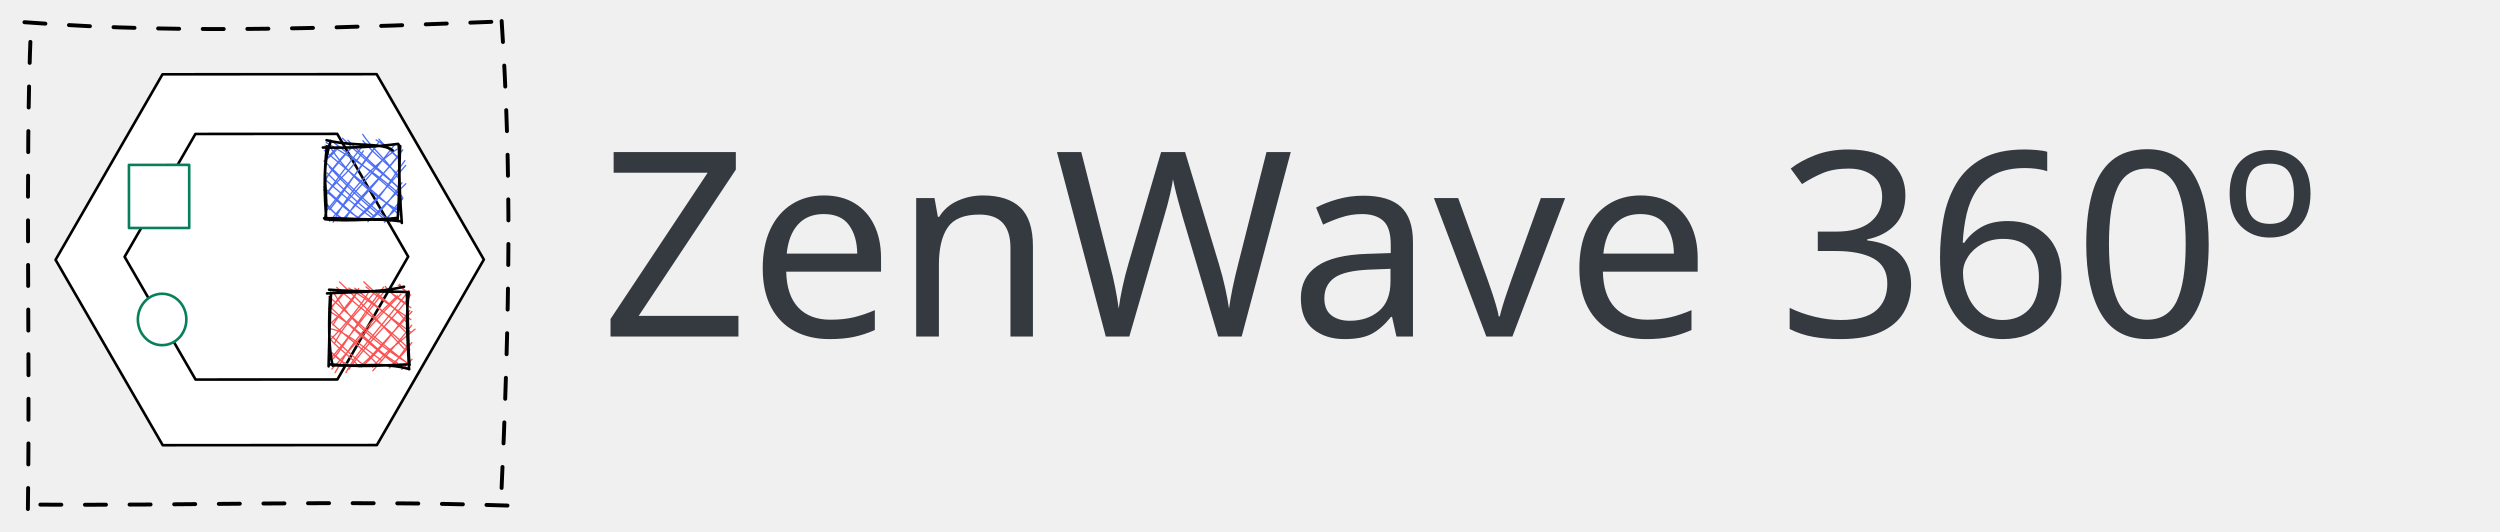
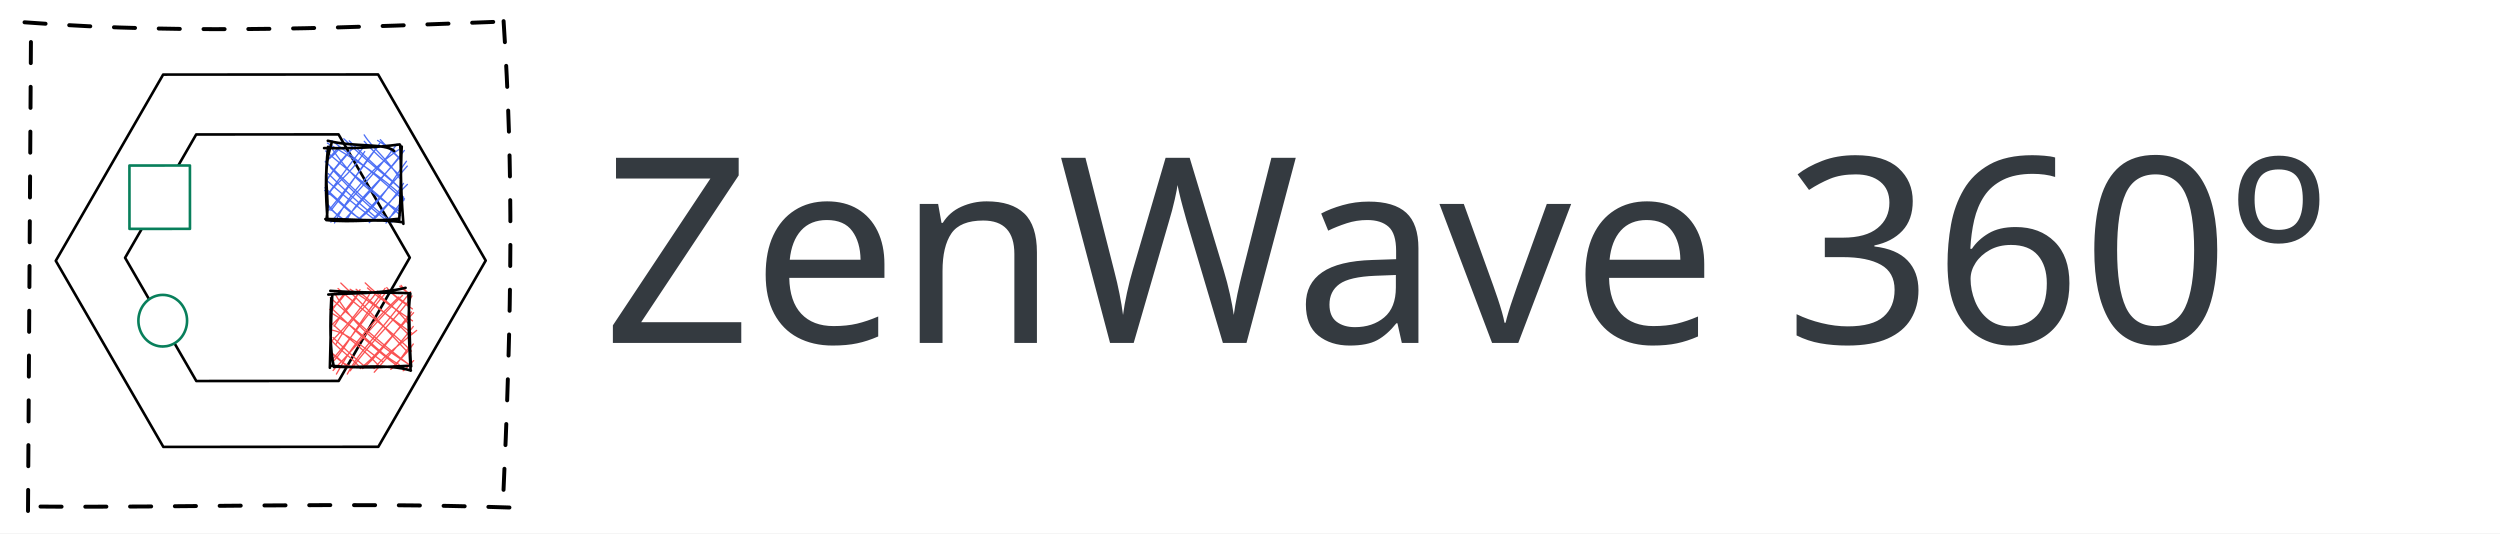
- <svg xmlns="http://www.w3.org/2000/svg" version="1.1" viewBox="0 0 952.553 202.44" width="952.553" height="202.44">
-   <defs>
-     <style>
-       @font-face {
-         font-family: "Virgil";
-         src: url("https://unpkg.com/@excalidraw/excalidraw@0.13.0-4d26993/dist/excalidraw-assets/Virgil.woff2");
-       }
-       @font-face {
-         font-family: "Cascadia";
-         src: url("https://unpkg.com/@excalidraw/excalidraw@0.13.0-4d26993/dist/excalidraw-assets/Cascadia.woff2");
-       }
-     </style>
+ <svg xmlns="http://www.w3.org/2000/svg" xmlns:xlink="http://www.w3.org/1999/xlink" width="948.887" height="202.44">
+   <style>.B{fill:none}.C{stroke-linecap:round}.D{stroke:#000}</style>      eyJ2ZXJzaW9uIjoiMSIsImVuY29kaW5nIjoiYnN0cmluZyIsImNvbXByZXNzZWQiOnRydWUsImVuY29kZWQiOiJ4nO1a2U5cdTAwMWLLXHUwMDE2fecrkM9r3Kl5iHR15TFcZmaIZ7g6Qo1dtlx1MDAxYrfdprtshig/dlx1MDAxZe+X3d2GuNtcdTAwMDOYXHUwMDA0olxcpFx1MDAxOFx06No17K6916q1XHUwMDBivu7s7mbs3cRkPu1mzG3H9b1u6N5kPsTtM1x1MDAxM0ZeMFx1MDAwNlx1MDAxM5k/R8E07Mx7XHUwMDBlrJ1Enz5+XHUwMDFjueHQ2Invdowz86Kp60d22vVcdTAwMDKnXHUwMDEzjD561oyif8ffj92R+dckXHUwMDE4dW3oJItkTdezQfiwlvHNyIxtXHUwMDA0s/9cdTAwMDeed3e/zr+nvFx1MDAwYk3HuuO+b+ZcdTAwMDPmpsRBjLVabT5cdTAwMGXGc2+xkFJqiTVb9PCiXCIsaE1cdTAwMTfMPXDaJJa4KXNuvC9cdTAwMTaFXHKK2rNcXPmEtyudkkrW7Xm+X7N3/tyvKIDXSWyRXHKDoWl5XTuI115pX4zqutHApIaFwbQ/XHUwMDE4myhaXHUwMDFhXHUwMDE0TNyOZ+/iNoRcdTAwMTatXHUwMDBmu/BpN2m5hSfBhYNcYpNcdTAwMDQhwlx1MDAxMed0YY3HXHUwMDEzilx1MDAxY8ZcdTAwMTDHXHUwMDA0c05cdTAwMDTibMWzQuBDLMCzv9D8k7h26XaGffBv3F30saE7jiZuXGJcdTAwMTFL+t18f2dF4qWQXHUwMDE0RFx1MDAxMVgqcWRgvP7APtslMvOgYM0xXHUwMDE1mlx1MDAxMLmwxC5M9rtJhsxbS9mKXy3V6kH9uHing1x1MDAxY29eN69cdTAwMTY+xV5cdTAwMTXqx0F0cNaQ2epV/8qaKto7THfoXza849pF+6Dolfs9Wy2f7+3X0lx1MDAxZNSgzPnBXqE5yFx1MDAwNzdReXCKXHUwMDFi+Wbm0f73aoBcdTAwMDduOHmMYyaKXHUwMDFmUlx1MDAxYlx1MDAxOe9haTXR08meSsHhsULVWz446Vx1MDAxNdulc7dWuszW0n6nkOGGYXCTWVi+fXhuXvfwrDCi3e7+wcRcdTAwMTbM3alqtjrmZfOuvfJ00nVcdTAwMWZAXHUwMDA0XHUwMDE4Q4RCbilK9cLue+MhXHUwMDE4x1PfT9qCzjDB3U7K4TXEw/CNYKdI6qfArrTklHGOXoz1ZnBYXHUwMDFjXHUwMDBlWF32XHUwMDA2N+Ww4Z6JsVx1MDAxYb0p1ldGpaGOXlxidezweIOVklx1MDAxMiOtOFNL2JdMOVJxKagmQlx1MDAxMrqKfelIzVx1MDAxNUeUMVxu1CBeg/2/er3eXHUwMDA20DPsUKwpwkpcdIGIZFx1MDAxYlAvqINcdTAwMTVmlFx1MDAxMKUxXHUwMDEzhKzBXsCXkprhLbCvqVYhn9/L1Sen9dNDW709t1fd91x1MDAwMvu3XHUwMDA0UNLsRrZcdTAwMTCMRp6FXHRPXHUwMDAzb2xXXHUwMDA3RtZccm0uxvTAuN1Vq1x1MDAxOXeftE3i6ZYjkPy2myTx/GHx+99cdTAwMWY29pbIXHUwMDExXFxcdTAwMGKONKOQLsnbxlx1MDAxZobiTKVcXCFcdElcIjhnr5pcdTAwMGVcdTAwMTPiUCWQZFx1MDAwNFx1MDAwYsW1otumW3qX9YTdNjy76o54nTvPz/fju/VUqHbSP3+Yj0lcbq+r4otzjplcIil5to2Q8Umfl6OeT6qV/nWB52/dz27l3Vx1MDAxMbJ0OFFcdTAwMTiEJ+JcdTAwMWGrXHUwMDA00nNCXHUwMDE2zIlTXG64jlx1MDAxMlxiXHUwMDFi/lx1MDAwNYSsKXjIXHTCWCClsEg8SPhcdTAwMTgpXHUwMDA3XHUwMDE0IVx1MDAxY6eca0RcdTAwMDVNxNZ3PiaEYMqZ2CbDLrrigJ1no/r5udhH532WrbAvaTb9Q9jvlrCZXHUwMDAwbSFcdTAwMDVCwDMg2jVNjybSQVx1MDAxOES8ULHy0kBTr5pOYVx1MDAwN1HFXHUwMDE0XHUwMDEyIP6lpFtcdHeZr9dcdTAwMTJ6K7+ueCNcdTAwMTPd8lPubJnvx3frVYT9bMlMWbL1a6yNoYTUlMiXy+ioqVx1MDAwZk6PKqjWq0yZ3S9cctzm3f07Y22hmVx1MDAwM1xulDKlIeZytYRW1IGgKlxmXHUwMDE2XHJcdTAwMDF8poJWsscvf4K0XHRzXHUwMDEwXHUwMDAzXHUwMDA3QHJgjOBIT/xbsDZoXGItkFx1MDAwNitcdTAwMTdEc+DnNdaWXHUwMDEySFx04vuHtOemX1xcplx1MDAxYd/3JtFmjElJnsSYXHUwMDEwcPiDNHi5MlLG9NvhdddcdTAwMTabuj9mpc6ZRM13hzHpaPhgzVx1MDAxMJVoXHUwMDE5YpRCclx1MDAxM8a4VGDkbNXPN4BcdTAwMTjWXHUwMDBlV1xmcaB0wYmWalOhqlx1MDAxY1x1MDAwNkdcYriooZpcdTAwMTaEr1x0I4kwY4pcdTAwMTP6XHUwMDA3YnPTL4bYs1x1MDAwN1lMmE+CjEHdhlx1MDAxOaEvP8iO662LfXR/v+eWi62j/OFcZofZ3Fx1MDAxMyDrhEFcdTAwMTRlXHUwMDA3ru1cZt5cdTAwMTJqP3dcdTAwMDFcZnhztNRcZiouwrVcXEVcdTAwMTZ2hJBcdTAwMTgyXlx1MDAxMlx1MDAwNvrjdVx1MDAxNYdcdTAwMGJLkFxy55d2iFx1MDAwNFxcwOlcdTAwMDWFXHUwMDAznEJcdTAwMWKOL4A/XHUwMDA3clx1MDAwMJFEJGA9hb9HbIF7II4k3lZzfMHateOhPS/O6iaHKjlj293/XHUwMDEzZCzWWLqBXb5YTSu775e+udbR9aRcdTAwMTjObu6HPLiq4lx1MDAwM1s+3X6zu3VeIcpevVZtXHUwMDFjyqNrtywmXHUwMDE3n0vNgzeYN99o+Vx1MDAwN/e2dVVm41x1MDAwYmKm/durnv9cdTAwMWJvjJ9cdTAwMTe8ivMneVx1MDAwMmpxLVx1MDAxOCPixTwhTGO8dyZvNeZcIn+dL1Tbh9Obd8FcdTAwMTNCO4C/+fmqpNZiiSiI5I5cdTAwMTRMo7hcdTAwMDdAmL+KKFhHmFx1MDAxZd9AXHUwMDE00pGMXCItNPCVWrqxTphcIi7moOZcdTAwMDJ/NdWSrd9cdTAwMTYjRTGKyW5cdTAwMGJTXFxVhqV+MSohXFxos2x+Wp3ORu00XHUwMDExXHUwMDE4VZ18QVxy2Tq0ZYouj1x1MDAxYWG2337fVGL6TS5cdTAwMGaykVx1MDAxYXzuXHUwMDFjhMKGhXaRvlx1MDAwMeSngVx1MDAxONxXLoeHleJcdLpcdTAwMWVJgu117lxy5kWHs/axPjtu3Vx1MDAwNo1Gwbvs4avZxW+kXHUwMDEya27tRlx1MDAxNmFPi1xyPb8nli//O/N43Do7mXZr+7fHR7NcdTAwMWO790re3VNaY+B2XHUwMDA209D8fv5QkjlcdTAwMWFjSui8XHUwMDEyTp3TXHUwMDBmd5tcdTAwMTRqaCaEXHUwMDEywKmSPy3hYSdd9oq/M0N5sUG6XHUwMDEzvkZcdTAwMTMgRUDrY7pZrP8yXHUwMDA1LFx1MDAxNLz+XHUwMDBmpGNcdTAwMTL2YGxr3n2881x1MDAxYSpcdTAwMTEqYqZGXG6kXHUwMDFiY0udyu7I8++WXHUwMDAyOU/b+X8wjFvuzOxSgf77T3qPIzO/xo/DuDQo53v9OL8zvuktJ771Oq6/MNsgtVx1MDAxZlx1MDAxZHDChenC/bUryCD0+t7Y9etcdTAwMWJcdTAwMWR6gN7OI54z7mRSs7B90PFcdTAwMDGIXHUwMDEwIa/7uFx1MDAwN8m0mZlnbvKbK7242Nt5hHNcZlx1MDAxY1x1MDAxM8fn67edb/9cdTAwMDPm90peIn0=   <defs>
+     <style>@font-face{font-family:"Virgil";src:url("https://unpkg.com/@excalidraw/excalidraw@0.13.0-4d26993/dist/excalidraw-assets/Virgil.woff2")} @font-face{font-family:"Cascadia";src:url("https://unpkg.com/@excalidraw/excalidraw@0.13.0-4d26993/dist/excalidraw-assets/Cascadia.woff2")}</style>
+     <path id="A" d="M19.58 9.24c0 .53-.05 1.08-.14 1.6-.1.53-.25 1.05-.45 1.56a8.6 8.6 0 0 1-.72 1.46c-.28.46-.61.91-.98 1.32a9.17 9.17 0 0 1-1.2 1.13c-.44.35-.91.66-1.4.93s-1.02.5-1.55.68-1.09.32-1.65.42a10.73 10.73 0 0 1-1.7.14 10.83 10.83 0 0 1-1.7-.14c-.56-.1-1.11-.24-1.65-.42a9.61 9.61 0 0 1-1.54-.68 9.45 9.45 0 0 1-1.4-.93c-.44-.34-.84-.72-1.21-1.13a10.49 10.49 0 0 1-.98-1.32c-.28-.47-.53-.96-.72-1.46a9.53 9.53 0 0 1-.44-1.56C.05 10.32 0 9.77 0 9.24a8.69 8.69 0 0 1 .15-1.61 9.42 9.42 0 0 1 .44-1.55c.19-.5.44-1 .72-1.46a10.49 10.49 0 0 1 .98-1.32c.37-.41.77-.8 1.21-1.14a9.39 9.39 0 0 1 1.4-.92A9.61 9.61 0 0 1 6.44.56C6.98.37 7.53.23 8.09.14A10.83 10.83 0 0 1 9.79 0a10.73 10.73 0 0 1 1.7.14c.56.09 1.12.23 1.65.42.53.18 1.06.41 1.55.68.49.26.96.58 1.4.92.43.34.84.73 1.2 1.14.37.41.7.86.98 1.32.29.46.53.96.72 1.46.2.5.35 1.03.45 1.55.09.53.12 1.34.14 1.61.03.27.03-.27 0 0" />
  </defs>
-   <g stroke-linecap="round" transform="translate(10 10) rotate(0 91.22004 91.22004)">
-     <path d="M-0.69 -1.54 C63.97 3.41, 127.12 0.18, 183.01 -1.9 M181.14 -1.98 C184.86 54.44, 184.42 105.68, 180.76 184.19 M183.36 182.63 C120.84 180.48, 59.56 182.83, 0.3 182.23 M0.63 183.95 C1.5 118.51, -0.45 54, 1.77 0.65" stroke="#000000" stroke-width="1.5" fill="none" stroke-dasharray="8 9" />
-   </g>
-   <g stroke-linecap="round">
-     <g transform="translate(102.761 17.35534) rotate(89.96806 0 81.59072)" fill-rule="evenodd">
-       <path d="M0 0 L70.66 40.8 L70.66 122.39 L0 163.18 L-70.66 122.39 L-70.66 40.8 L0 0" stroke="none" stroke-width="0" fill="#fff" fill-rule="evenodd" />
-       <path d="M0 0 C22.17 12.8, 44.35 25.6, 70.66 40.8 M0 0 C22.91 13.23, 45.82 26.45, 70.66 40.8 M70.66 40.8 C70.66 73.08, 70.66 105.36, 70.66 122.39 M70.66 40.8 C70.66 65.6, 70.66 90.41, 70.66 122.39 M70.66 122.39 C48.1 135.41, 25.53 148.44, 0 163.18 M70.66 122.39 C52.14 133.08, 33.62 143.77, 0 163.18 M0 163.18 C-27.69 147.19, -55.39 131.2, -70.66 122.39 M0 163.18 C-18.8 152.32, -37.61 141.47, -70.66 122.39 M-70.66 122.39 C-70.66 101.88, -70.66 81.37, -70.66 40.8 M-70.66 122.39 C-70.66 93.45, -70.66 64.51, -70.66 40.8 M-70.66 40.8 C-46.78 27.01, -22.9 13.22, 0 0 M-70.66 40.8 C-48.39 27.94, -26.11 15.08, 0 0 M0 0 C0 0, 0 0, 0 0 M0 0 C0 0, 0 0, 0 0" stroke="#000000" stroke-width="1" fill="none" />
+   <path fill="#fff" d="M0 0h948.887v202.44H0z" />
+   <path d="M9.31 8.46c64.66 4.95 127.81 1.72 183.7-.36m-1.87-.08c3.72 56.42 3.28 107.66-.38 186.17m2.6-1.56c-62.52-2.15-123.8.2-183.06-.4m.33 1.72l1.14-183.3" stroke-width="1.5" stroke-dasharray="8 9" class="B C D" />
+   <g fill-rule="evenodd">
+     <g transform="matrix(.000557 1 -1 .000557 184.3517 98.90057)">
+       <path d="M0 0l70.66 40.8v81.59L0 163.18l-70.66-40.79V40.8L0 0" fill="#fff" />
+       <path d="M0 0l70.66 40.8M0 0l70.66 40.8m0 0v81.59m0-81.59v81.59m0 0L0 163.18m70.66-40.79L0 163.18m0 0l-70.66-40.79M0 163.18l-70.66-40.79m0 0V40.8m0 81.59V40.8m0 0L0 0m-70.66 40.8L0 0m0 0" class="B C D" />
+     </g>
+     <g transform="matrix(.000557 1 -1 .000557 155.5291 97.78399)">
+       <path d="M0 0l46.79 27.01v54.03L0 108.05-46.79 81.04V27.01L0 0" fill="#fff" />
+       <path d="M0 0l46.79 27.01M0 0l46.79 27.01m0 0v54.03m0-54.03v54.03m0 0L0 108.05m46.79-27.01L0 108.05m0 0l-46.79-27.01M0 108.05l-46.79-27.01m0 0V27.01m0 54.03V27.01m0 0L0 0m-46.79 27.01L0 0m0 0" class="B C D" />
    </g>
  </g>
-   <g stroke-linecap="round">
-     <g transform="translate(101.5035 43.78845) rotate(89.96806 5.684341886080802e-14 54.02565)" fill-rule="evenodd">
-       <path d="M0 0 L46.79 27.01 L46.79 81.04 L0 108.05 L-46.79 81.04 L-46.79 27.01 L0 0" stroke="none" stroke-width="0" fill="#fff" fill-rule="evenodd" />
-       <path d="M0 0 C10.13 5.85, 20.26 11.7, 46.79 27.01 M0 0 C14.81 8.55, 29.61 17.1, 46.79 27.01 M46.79 27.01 C46.79 42.9, 46.79 58.78, 46.79 81.04 M46.79 27.01 C46.79 44.23, 46.79 61.45, 46.79 81.04 M46.79 81.04 C28.91 91.36, 11.03 101.68, 0 108.05 M46.79 81.04 C31.06 90.12, 15.34 99.2, 0 108.05 M0 108.05 C-18.53 97.35, -37.06 86.65, -46.79 81.04 M0 108.05 C-9.7 102.45, -19.41 96.85, -46.79 81.04 M-46.79 81.04 C-46.79 67.54, -46.79 54.04, -46.79 27.01 M-46.79 81.04 C-46.79 65.04, -46.79 49.05, -46.79 27.01 M-46.79 27.01 C-31.13 17.98, -15.48 8.94, 0 0 M-46.79 27.01 C-29.85 17.24, -12.92 7.46, 0 0 M0 0 C0 0, 0 0, 0 0 M0 0 C0 0, 0 0, 0 0" stroke="#000000" stroke-width="1" fill="none" />
-     </g>
+   <g transform="matrix(.000557 1 -1 .000557 72.08619 62.81754)">
+     <path d="M0 0h24.04v22.96H0" fill="#fff" />
+     <path d="M0 0h24.04M0 0h24.04m0 0v22.96m0-22.96v22.96m0 0H0m24.04 0H0m0 0V0m0 22.96V0" stroke="#087f5b" class="B C" />
  </g>
-   <g stroke-linecap="round" transform="translate(48.59163 63.3643) rotate(89.96806 12.02082 11.48045)">
-     <path d="M0 0 L24.04 0 L24.04 22.96 L0 22.96" stroke="none" stroke-width="0" fill="#fff" />
-     <path d="M0 0 C6.38 0, 12.76 0, 24.04 0 M0 0 C5.65 0, 11.3 0, 24.04 0 M24.04 0 C24.04 7.95, 24.04 15.89, 24.04 22.96 M24.04 0 C24.04 7.61, 24.04 15.22, 24.04 22.96 M24.04 22.96 C14.85 22.96, 5.65 22.96, 0 22.96 M24.04 22.96 C15.38 22.96, 6.72 22.96, 0 22.96 M0 22.96 C0 16.38, 0 9.81, 0 0 M0 22.96 C0 16.31, 0 9.66, 0 0" stroke="#087f5b" stroke-width="1" fill="none" />
+   <g transform="matrix(.000557 1 -1 .000557 70.99952 111.9245)">
+     <use xlink:href="#A" fill="#fff" />
+     <use xlink:href="#A" stroke="#087f5b" class="B C" />
  </g>
-   <g stroke-linecap="round" transform="translate(51.9752 112.4839) rotate(89.96806 9.792025 9.23776)">
-     <path d="M19.58 9.24 C19.58 9.77, 19.53 10.32, 19.44 10.84 C19.34 11.37, 19.19 11.89, 18.99 12.4 C18.8 12.9, 18.56 13.39, 18.27 13.86 C17.99 14.32, 17.66 14.77, 17.29 15.18 C16.93 15.59, 16.52 15.97, 16.09 16.31 C15.65 16.66, 15.18 16.97, 14.69 17.24 C14.2 17.51, 13.67 17.74, 13.14 17.92 C12.61 18.1, 12.05 18.24, 11.49 18.34 C10.93 18.43, 10.36 18.48, 9.79 18.48 C9.23 18.48, 8.65 18.43, 8.09 18.34 C7.53 18.24, 6.98 18.1, 6.44 17.92 C5.91 17.74, 5.39 17.51, 4.9 17.24 C4.41 16.97, 3.93 16.66, 3.5 16.31 C3.06 15.97, 2.66 15.59, 2.29 15.18 C1.93 14.77, 1.6 14.32, 1.31 13.86 C1.03 13.39, 0.78 12.9, 0.59 12.4 C0.4 11.89, 0.25 11.37, 0.15 10.84 C0.05 10.32, 0 9.77, 0 9.24 C0 8.7, 0.05 8.16, 0.15 7.63 C0.25 7.11, 0.4 6.58, 0.59 6.08 C0.78 5.58, 1.03 5.08, 1.31 4.62 C1.6 4.16, 1.93 3.71, 2.29 3.3 C2.66 2.89, 3.06 2.5, 3.5 2.16 C3.93 1.82, 4.41 1.5, 4.9 1.24 C5.39 0.97, 5.91 0.74, 6.44 0.56 C6.98 0.37, 7.53 0.23, 8.09 0.14 C8.65 0.05, 9.23 0, 9.79 0 C10.36 0, 10.93 0.05, 11.49 0.14 C12.05 0.23, 12.61 0.37, 13.14 0.56 C13.67 0.74, 14.2 0.97, 14.69 1.24 C15.18 1.5, 15.65 1.82, 16.09 2.16 C16.52 2.5, 16.93 2.89, 17.29 3.3 C17.66 3.71, 17.99 4.16, 18.27 4.62 C18.56 5.08, 18.8 5.58, 18.99 6.08 C19.19 6.58, 19.34 7.11, 19.44 7.63 C19.53 8.16, 19.56 8.97, 19.58 9.24 C19.61 9.51, 19.61 8.97, 19.58 9.24" stroke="none" stroke-width="0" fill="#fff" />
-     <path d="M19.58 9.24 C19.58 9.77, 19.53 10.32, 19.44 10.84 C19.34 11.37, 19.19 11.89, 18.99 12.4 C18.8 12.9, 18.56 13.39, 18.27 13.86 C17.99 14.32, 17.66 14.77, 17.29 15.18 C16.93 15.59, 16.52 15.97, 16.09 16.31 C15.65 16.66, 15.18 16.97, 14.69 17.24 C14.2 17.51, 13.67 17.74, 13.14 17.92 C12.61 18.1, 12.05 18.24, 11.49 18.34 C10.93 18.43, 10.36 18.48, 9.79 18.48 C9.23 18.48, 8.65 18.43, 8.09 18.34 C7.53 18.24, 6.98 18.1, 6.44 17.92 C5.91 17.74, 5.39 17.51, 4.9 17.24 C4.41 16.97, 3.93 16.66, 3.5 16.31 C3.06 15.97, 2.66 15.59, 2.29 15.18 C1.93 14.77, 1.6 14.32, 1.31 13.86 C1.03 13.39, 0.78 12.9, 0.59 12.4 C0.4 11.89, 0.25 11.37, 0.15 10.84 C0.05 10.32, 0 9.77, 0 9.24 C0 8.7, 0.05 8.16, 0.15 7.63 C0.25 7.11, 0.4 6.58, 0.59 6.08 C0.78 5.58, 1.03 5.08, 1.31 4.62 C1.6 4.16, 1.93 3.71, 2.29 3.3 C2.66 2.89, 3.06 2.5, 3.5 2.16 C3.93 1.82, 4.41 1.5, 4.9 1.24 C5.39 0.97, 5.91 0.74, 6.44 0.56 C6.98 0.37, 7.53 0.23, 8.09 0.14 C8.65 0.05, 9.23 0, 9.79 0 C10.36 0, 10.93 0.05, 11.49 0.14 C12.05 0.23, 12.61 0.37, 13.14 0.56 C13.67 0.74, 14.2 0.97, 14.69 1.24 C15.18 1.5, 15.65 1.82, 16.09 2.16 C16.52 2.5, 16.93 2.89, 17.29 3.3 C17.66 3.71, 17.99 4.16, 18.27 4.62 C18.56 5.08, 18.8 5.58, 18.99 6.08 C19.19 6.58, 19.34 7.11, 19.44 7.63 C19.53 8.16, 19.56 8.97, 19.58 9.24 C19.61 9.51, 19.61 8.97, 19.58 9.24" stroke="#087f5b" stroke-width="1" fill="none" />
+   <g class="B C">
+     <path d="M125.205 117.477c1.58-1.03 3.45-2.64 5.93-5.97m-5.11 6.23l4.71-6.48m-4.54 11.83c5.03-5.02 8.14-7.66 10.44-13.15m-9.79 13.89c3.34-5.46 7.42-10.05 9.32-12.62m-8.7 19.57c4.79-9.03 11.24-13.84 15.83-20.27m-17.73 19.3c7.18-7.2 12.87-14.62 15.07-18.86m-13.76 25.84c4.24-4.69 7.79-12.11 19.3-27.38m-19.63 26.59c6.72-7.65 12.92-16.55 20.61-25.83m-19.47 31.81c5.07-8.94 8.37-14.37 23.7-29.27m-24.96 27.91c9.77-10.23 18.16-20.61 26.33-28.5m-20.94 29.87c4.5-8.47 9.13-11.93 24.01-31.27m-22.89 30.02c8.4-11.98 19.24-21.54 23.46-28.41m-18.78 27.57c4.55-3.59 11-11.53 18.52-21.51m-19.11 21.16c4.45-3.18 8.23-8.23 19.95-20.86m-15.03 21.22c4.75-5.75 10.37-9.57 16.2-14.5m-16.1 15.87c4.44-5.19 9.44-10.37 14.82-17.36m-8.42 16.13c2.06-2.49 5.04-4.6 8.43-9.48m-8.56 9.64c2.61-1.91 4.16-4.84 7.53-9.26m-2.82 9.77c1.51-.78 1.43-1.81 3.67-3.55m-3.09 3.14c.85-.57 1.45-1.6 3.39-3.43m-24.1 2.11c-2.66-1.02-4-2.07-7.1-5.1m6 5.73c-1.33-1.9-2.15-2.63-5.99-5.76m11.02 6.04c-2.73-3.91-6.48-5.64-11.27-10.94m12.88 10.13c-3.15-2.64-5.45-4.63-12.06-11.01m18.89 9.2c-7.64-5.58-13.15-10.76-19.11-11.95m18.25 14.16c-6.43-7.14-13.5-12.01-17.67-16.06m24.75 14.94c-8.96-5-12.54-11.66-25.22-19.3m24.56 19.8c-5.67-4.13-11.27-8.78-24.46-21.4m29.33 21.16c-12.51-7.84-22.26-16.1-28.7-27.37m28.69 27.45c-11.62-8.65-22.04-18.21-30.33-25.74m28.85 20.13c-6.11-6.44-14.5-15.9-24.85-25.67m26.81 25.85c-6.79-6.96-15.3-12.78-27.86-23.77m28 16.95c-5.86-4.14-14.32-11.14-23.41-16.68m21.99 17.1c-2.97-3.2-7.84-7.49-19.72-17.08m19.58 12.8c-4.18-5.98-11.43-10.41-16.13-15.22m17.95 14.41c-5.71-3.96-11.36-7.55-17.09-12.48m16.12 7.33c-1.47-1.72-3.64-2.85-8.39-6.42m9.33 7.03c-3.19-2.16-7.52-5.12-9.73-8.1m8.64 2.75c-.68-1.16-1.59-1.35-3.2-3.59m3.5 3.75c-1-.79-1.86-1.66-4.01-3.41" stroke="#fa5252" stroke-width=".5" />
+     <path d="M124.615 111.797c8.25-.6 19.44-.13 29.32-2.55m-28.55 1.14c13.12.94 24.87.55 30.31.93m.04.21c-.97 7.7-.68 14.04.12 29.17m-.83-28.58c.54 10.16.41 21.1 1.03 26.97m-.11 1.55c-9.07-2.71-20.2-.88-28.78-1.46m27.67-.31c-8.95.36-16.7 1.06-29.02-.03m.97.51c-1.66-6.37-1.52-17.39-1.04-26.16m-.54 26.4c.26-7.86.25-15.27.91-27.69" class="D" />
  </g>
-   <g stroke-linecap="round" transform="translate(125.9547 111.2266) rotate(0 14.63743 13.97944)">
-     <path d="M0 0 C0 0, 0 0, 0 0 M0 0 C0 0, 0 0, 0 0 M-0.75 6.25 C0.83 5.22, 2.7 3.61, 5.18 0.28 M0.07 6.51 C1.53 4.32, 3.57 1.87, 4.78 0.03 M0.24 11.86 C5.27 6.84, 8.38 4.2, 10.68 -1.29 M0.89 12.6 C4.23 7.14, 8.31 2.55, 10.21 -0.02 M1.51 19.55 C6.3 10.52, 12.75 5.71, 17.34 -0.72 M-0.39 18.58 C6.79 11.38, 12.48 3.96, 14.68 -0.28 M0.92 25.56 C5.16 20.87, 8.71 13.45, 20.22 -1.82 M0.59 24.77 C7.31 17.12, 13.51 8.22, 21.2 -1.06 M1.73 30.75 C6.8 21.81, 10.1 16.38, 25.43 1.48 M0.47 29.39 C10.24 19.16, 18.63 8.78, 26.8 0.89 M5.86 30.76 C10.36 22.29, 14.99 18.83, 29.87 -0.51 M6.98 29.51 C15.38 17.53, 26.22 7.97, 30.44 1.1 M11.66 28.67 C16.21 25.08, 22.66 17.14, 30.18 7.16 M11.07 28.32 C15.52 25.14, 19.3 20.09, 31.02 7.46 M15.99 28.68 C20.74 22.93, 26.36 19.11, 32.19 14.18 M16.09 30.05 C20.53 24.86, 25.53 19.68, 30.91 12.69 M22.49 28.82 C24.55 26.33, 27.53 24.22, 30.92 19.34 M22.36 28.98 C24.97 27.07, 26.52 24.14, 29.89 19.72 M27.07 29.49 C28.58 28.71, 28.5 27.68, 30.74 25.94 M27.65 29.08 C28.5 28.51, 29.1 27.48, 31.04 25.65 M-0.26 27.73 C-0.26 27.73, -0.26 27.73, -0.26 27.73 M-0.26 27.73 C-0.26 27.73, -0.26 27.73, -0.26 27.73 M6.94 27.76 C4.28 26.74, 2.94 25.69, -0.16 22.66 M5.84 28.39 C4.51 26.49, 3.69 25.76, -0.15 22.63 M10.87 28.67 C8.14 24.76, 4.39 23.03, -0.4 17.73 M12.48 27.86 C9.33 25.22, 7.03 23.23, 0.42 16.85 M19.31 26.05 C11.67 20.47, 6.16 15.29, 0.2 14.1 M18.45 28.26 C12.02 21.12, 4.95 16.25, 0.78 12.2 M25.53 27.14 C16.57 22.14, 12.99 15.48, 0.31 7.84 M24.87 27.64 C19.2 23.51, 13.6 18.86, 0.41 6.24 M29.74 27.4 C17.23 19.56, 7.48 11.3, 1.04 0.03 M29.73 27.48 C18.11 18.83, 7.69 9.27, -0.6 1.74 M28.25 21.87 C22.14 15.43, 13.75 5.97, 3.4 -3.8 M30.21 22.05 C23.42 15.09, 14.91 9.27, 2.35 -1.72 M30.35 15.23 C24.49 11.09, 16.03 4.09, 6.94 -1.45 M28.93 15.65 C25.96 12.45, 21.09 8.16, 9.21 -1.43 M28.79 11.37 C24.61 5.39, 17.36 0.96, 12.66 -3.85 M30.61 10.56 C24.9 6.6, 19.25 3.01, 13.52 -1.92 M29.64 5.41 C28.17 3.69, 26 2.56, 21.25 -1.01 M30.58 6.02 C27.39 3.86, 23.06 0.9, 20.85 -2.08 M29.49 0.67 C28.81 -0.49, 27.9 -0.68, 26.29 -2.92 M29.79 0.83 C28.79 0.04, 27.93 -0.83, 25.78 -2.58" stroke="#fa5252" stroke-width="0.5" fill="none" />
-     <path d="M-1.34 0.57 C6.91 -0.03, 18.1 0.44, 27.98 -1.98 M-0.57 -0.84 C12.55 0.1, 24.3 -0.29, 29.74 0.09 M29.78 0.3 C28.81 8, 29.1 14.34, 29.9 29.47 M29.07 0.89 C29.61 11.05, 29.48 21.99, 30.1 27.86 M29.99 29.41 C20.92 26.7, 9.79 28.53, 1.21 27.95 M28.88 27.64 C19.93 28, 12.18 28.7, -0.14 27.61 M0.83 28.12 C-0.83 21.75, -0.69 10.73, -0.21 1.96 M-0.75 28.36 C-0.49 20.5, -0.5 13.09, 0.16 0.67" stroke="#000000" stroke-width="1" fill="none" />
+   <g class="B C">
+     <path d="M123.444 61.424c2.67-1.89 4.76-4.15 5.32-5.14m-5.06 5.23c1.32-1.4 2.37-2.91 4.81-5.65m-4.7 13.01c2.36-4.22 7.13-8.88 9.42-12.08m-8.68 10.63c3.3-4.78 7.48-9.81 9.95-11.38m-9.67 17.79c1.46-3.74 7.13-6.19 13.59-16.31m-14.56 16.9c4.22-5.4 8.22-11.41 15-19.65m-13.27 25.11c6.99-8.5 11.24-16.64 17.77-24.17m-18.56 24.11c7.74-9.39 14.24-18.04 19.32-25.43m-17.17 30.24c6.34-12.63 16.22-22.3 24.33-27.8m-25.7 27.45c8.19-9.67 16.22-17.76 25.11-29.6m-19.11 28.95c4-8.01 12.99-14.99 20.28-24.22m-21.52 24.45c4.09-4.73 10.63-11.06 23.12-26.75m-17.93 26.57c8.99-6.38 13.63-15.9 18.74-22.47m-19.09 22.84c7.65-7.29 13.45-14.25 19.4-21.02m-14.42 21.46c3.37-3.51 8.67-8.71 14.47-14.5m-13.09 13.72c3.53-3.47 7.06-7.05 11.61-14.1m-6.8 14.25c3-2.62 6.36-5.47 6.84-8.65m-6.69 9.46c1.96-2.26 2.97-4.96 7.03-9.21m-23.62 7.43c-1.01-.81-2.94-1.77-5.34-5.18m5.21 5.35c-1.85-1.36-4.02-3.56-5.87-5.23m11.93 4.81c-4.01-3.66-8.14-7.15-12.51-11.37m13.84 11.9c-5.69-2.78-9.15-7.9-13.91-10.88m19.21 10.06c-7.42-6.21-12.51-11.06-17.87-16.46m16.92 16.96c-6.64-4.93-12.45-9.82-17.95-14.76m23 15.48c-8.32-6.4-16.52-14.88-21.12-19.98m23.33 20.76c-8.63-6.5-14.89-13.09-25.22-23m27.97 18.72c-8.92-5.34-19.52-13.75-26.33-25.01m26.83 26.73c-10.02-9.56-20.79-17.71-28.43-24.49m29.6 17.55c-8.92-8.23-18.31-14.24-28.95-20.55m29.03 21.74c-8.73-8.04-18.57-16.1-27.33-22.69m26.31 18.76c-3.16-3.68-9.5-7.51-21.77-19.44m21.95 19.32c-6.39-6.1-11.57-10.21-19.87-18.54m19.06 14.18c-3.83-6.42-10.34-11.48-13.41-16.44m13.82 15.85c-3.83-4.28-8.59-7.45-13.8-13.43m14.16 7.16c-2.93-2.94-4.98-5-9.1-7.47m8.65 7.21c-3.21-3.21-6.1-5.68-7.59-7.51" stroke="#4c6ef5" stroke-width=".5" />
+     <path d="M124.424 53.424c10.22 2.57 21.63.79 25.19 3.88m-26.6-1.1c10.91.23 20.28-.26 28.68-1.38m.21.29c.47 6.11-.17 12.48 1.2 29.84m-.62-29.3c-.48 8.4-.12 17.57-.98 27.93m1.54.81c-11.29-1.67-18.2.29-29.2-.86m27.43-.49c-8.74 1.15-17.38.09-27.77.09m.51-.57c1.25-8.37-2.08-16.42 1.8-28.1m-1.56 28.44c-.62-8.58-.85-16.5.27-27.18" class="D" />
  </g>
-   <g stroke-linecap="round" transform="translate(123.8537 55.3244) rotate(0 13.87155 14.02866)">
-     <path d="M0 0 C0 0, 0 0, 0 0 M0 0 C0 0, 0 0, 0 0 M-0.41 6.1 C2.26 4.21, 4.35 1.95, 4.91 0.96 M-0.15 6.19 C1.17 4.79, 2.22 3.28, 4.66 0.54 M-0.04 13.55 C2.32 9.33, 7.09 4.67, 9.38 1.47 M0.7 12.1 C4 7.32, 8.18 2.29, 10.65 0.72 M0.98 18.51 C2.44 14.77, 8.11 12.32, 14.57 2.2 M0.01 19.1 C4.23 13.7, 8.23 7.69, 15.01 -0.55 M1.74 24.56 C8.73 16.06, 12.98 7.92, 19.51 0.39 M0.95 24.5 C8.69 15.11, 15.19 6.46, 20.27 -0.93 M3.1 29.31 C9.44 16.68, 19.32 7.01, 27.43 1.51 M1.73 28.96 C9.92 19.29, 17.95 11.2, 26.84 -0.64 M7.73 28.31 C11.73 20.3, 20.72 13.32, 28.01 4.09 M6.49 28.54 C10.58 23.81, 17.12 17.48, 29.61 1.79 M11.68 28.36 C20.67 21.98, 25.31 12.46, 30.42 5.89 M11.33 28.73 C18.98 21.44, 24.78 14.48, 30.73 7.71 M16.31 29.17 C19.68 25.66, 24.98 20.46, 30.78 14.67 M17.69 28.39 C21.22 24.92, 24.75 21.34, 29.3 14.29 M22.5 28.54 C25.5 25.92, 28.86 23.07, 29.34 19.89 M22.65 29.35 C24.61 27.09, 25.62 24.39, 29.68 20.14 M-0.31 27.79 C-0.31 27.79, -0.31 27.79, -0.31 27.79 M-0.31 27.79 C-0.31 27.79, -0.31 27.79, -0.31 27.79 M6.06 27.57 C5.05 26.76, 3.12 25.8, 0.72 22.39 M5.93 27.74 C4.08 26.38, 1.91 24.18, 0.06 22.51 M11.99 27.32 C7.98 23.66, 3.85 20.17, -0.52 15.95 M13.32 27.85 C7.63 25.07, 4.17 19.95, -0.59 16.97 M18.62 27.03 C11.2 20.82, 6.11 15.97, 0.75 10.57 M17.67 27.53 C11.03 22.6, 5.22 17.71, -0.28 12.77 M22.72 28.25 C14.4 21.85, 6.2 13.37, 1.6 8.27 M24.93 29.03 C16.3 22.53, 10.04 15.94, -0.29 6.03 M27.68 24.75 C18.76 19.41, 8.16 11, 1.35 -0.26 M28.18 26.47 C18.16 16.91, 7.39 8.76, -0.25 1.98 M29.35 19.53 C20.43 11.3, 11.04 5.29, 0.4 -1.02 M29.43 20.72 C20.7 12.68, 10.86 4.62, 2.1 -1.97 M28.41 16.79 C25.25 13.11, 18.91 9.28, 6.64 -2.65 M28.59 16.67 C22.2 10.57, 17.02 6.46, 8.72 -1.87 M27.78 12.31 C23.95 5.89, 17.44 0.83, 14.37 -4.13 M28.19 11.72 C24.36 7.44, 19.6 4.27, 14.39 -1.71 M28.55 5.45 C25.62 2.51, 23.57 0.45, 19.45 -2.02 M28.1 5.19 C24.89 1.98, 22 -0.49, 20.51 -2.32" stroke="#4c6ef5" stroke-width="0.5" fill="none" />
-     <path d="M0.57 -1.9 C10.79 0.67, 22.2 -1.11, 25.76 1.98 M-0.84 0.88 C10.07 1.11, 19.44 0.62, 27.84 -0.5 M28.05 -0.21 C28.52 5.9, 27.88 12.27, 29.25 29.63 M28.63 0.33 C28.15 8.73, 28.51 17.9, 27.65 28.26 M29.19 29.07 C17.9 27.4, 10.99 29.36, -0.01 28.21 M27.42 27.72 C18.68 28.87, 10.04 27.81, -0.35 27.81 M0.16 27.24 C1.41 18.87, -1.92 10.82, 1.96 -0.86 M0.4 27.58 C-0.22 19, -0.45 11.08, 0.67 0.4" stroke="#000000" stroke-width="1" fill="none" />
-   </g>
-   <g transform="translate(228.8866 43.17416) rotate(0 356.8332 61.52297)">
-     <text x="0" y="85.046" font-family="Virgil, Segoe UI Emoji" font-size="98.437px" fill="#343a40" text-anchor="start" style="white-space: pre;" direction="ltr">ZenWave 360º</text>
-   </g>
+   <text y="130.174" font-family="Virgil, Segoe UI Emoji" font-size="98.437" fill="#343a40" style="white-space:pre" direction="ltr" x="228.887">ZenWave 360º</text>
</svg>
